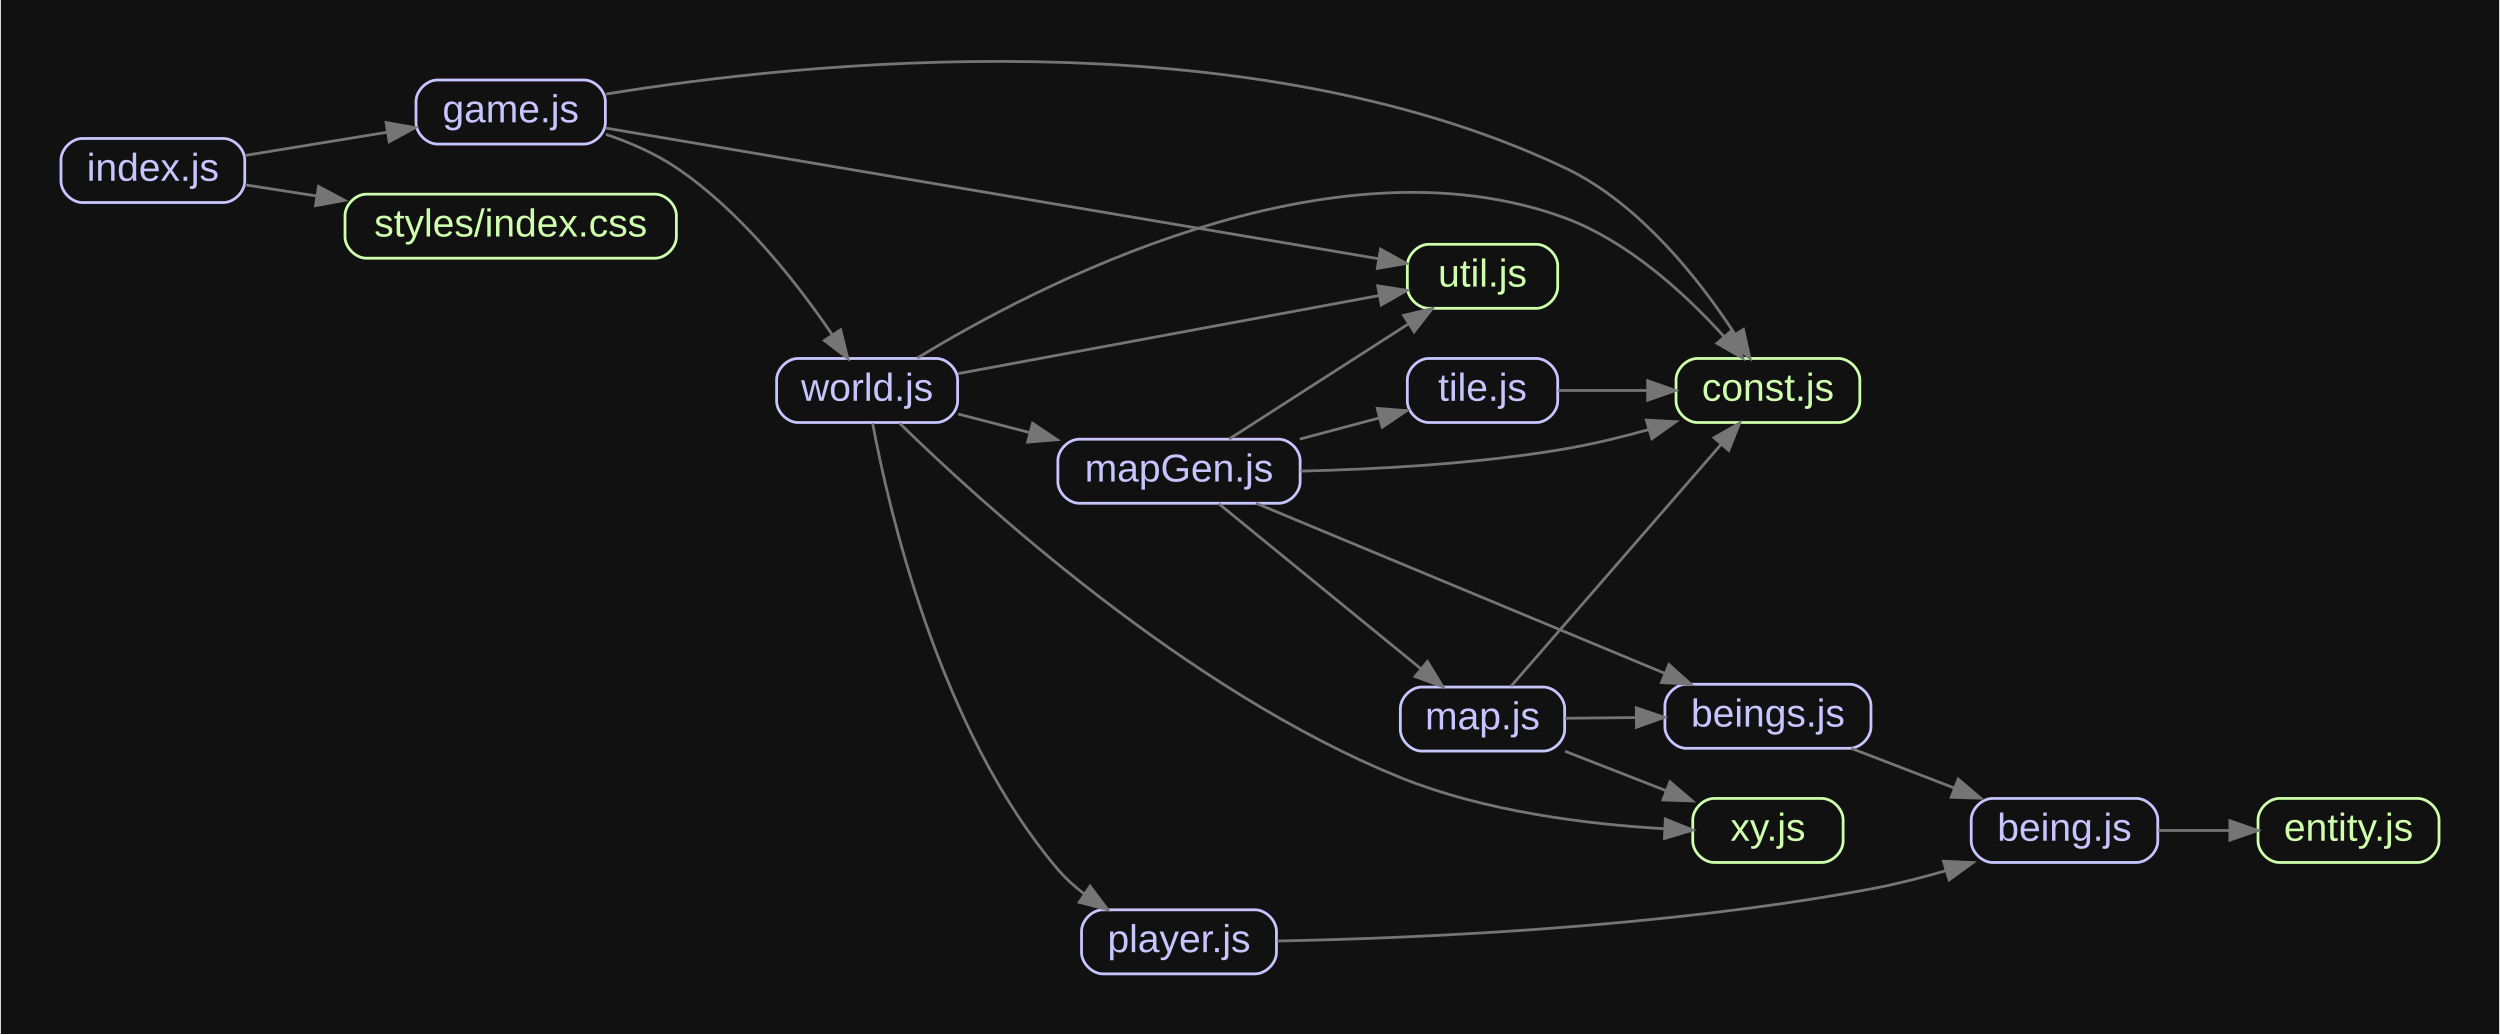
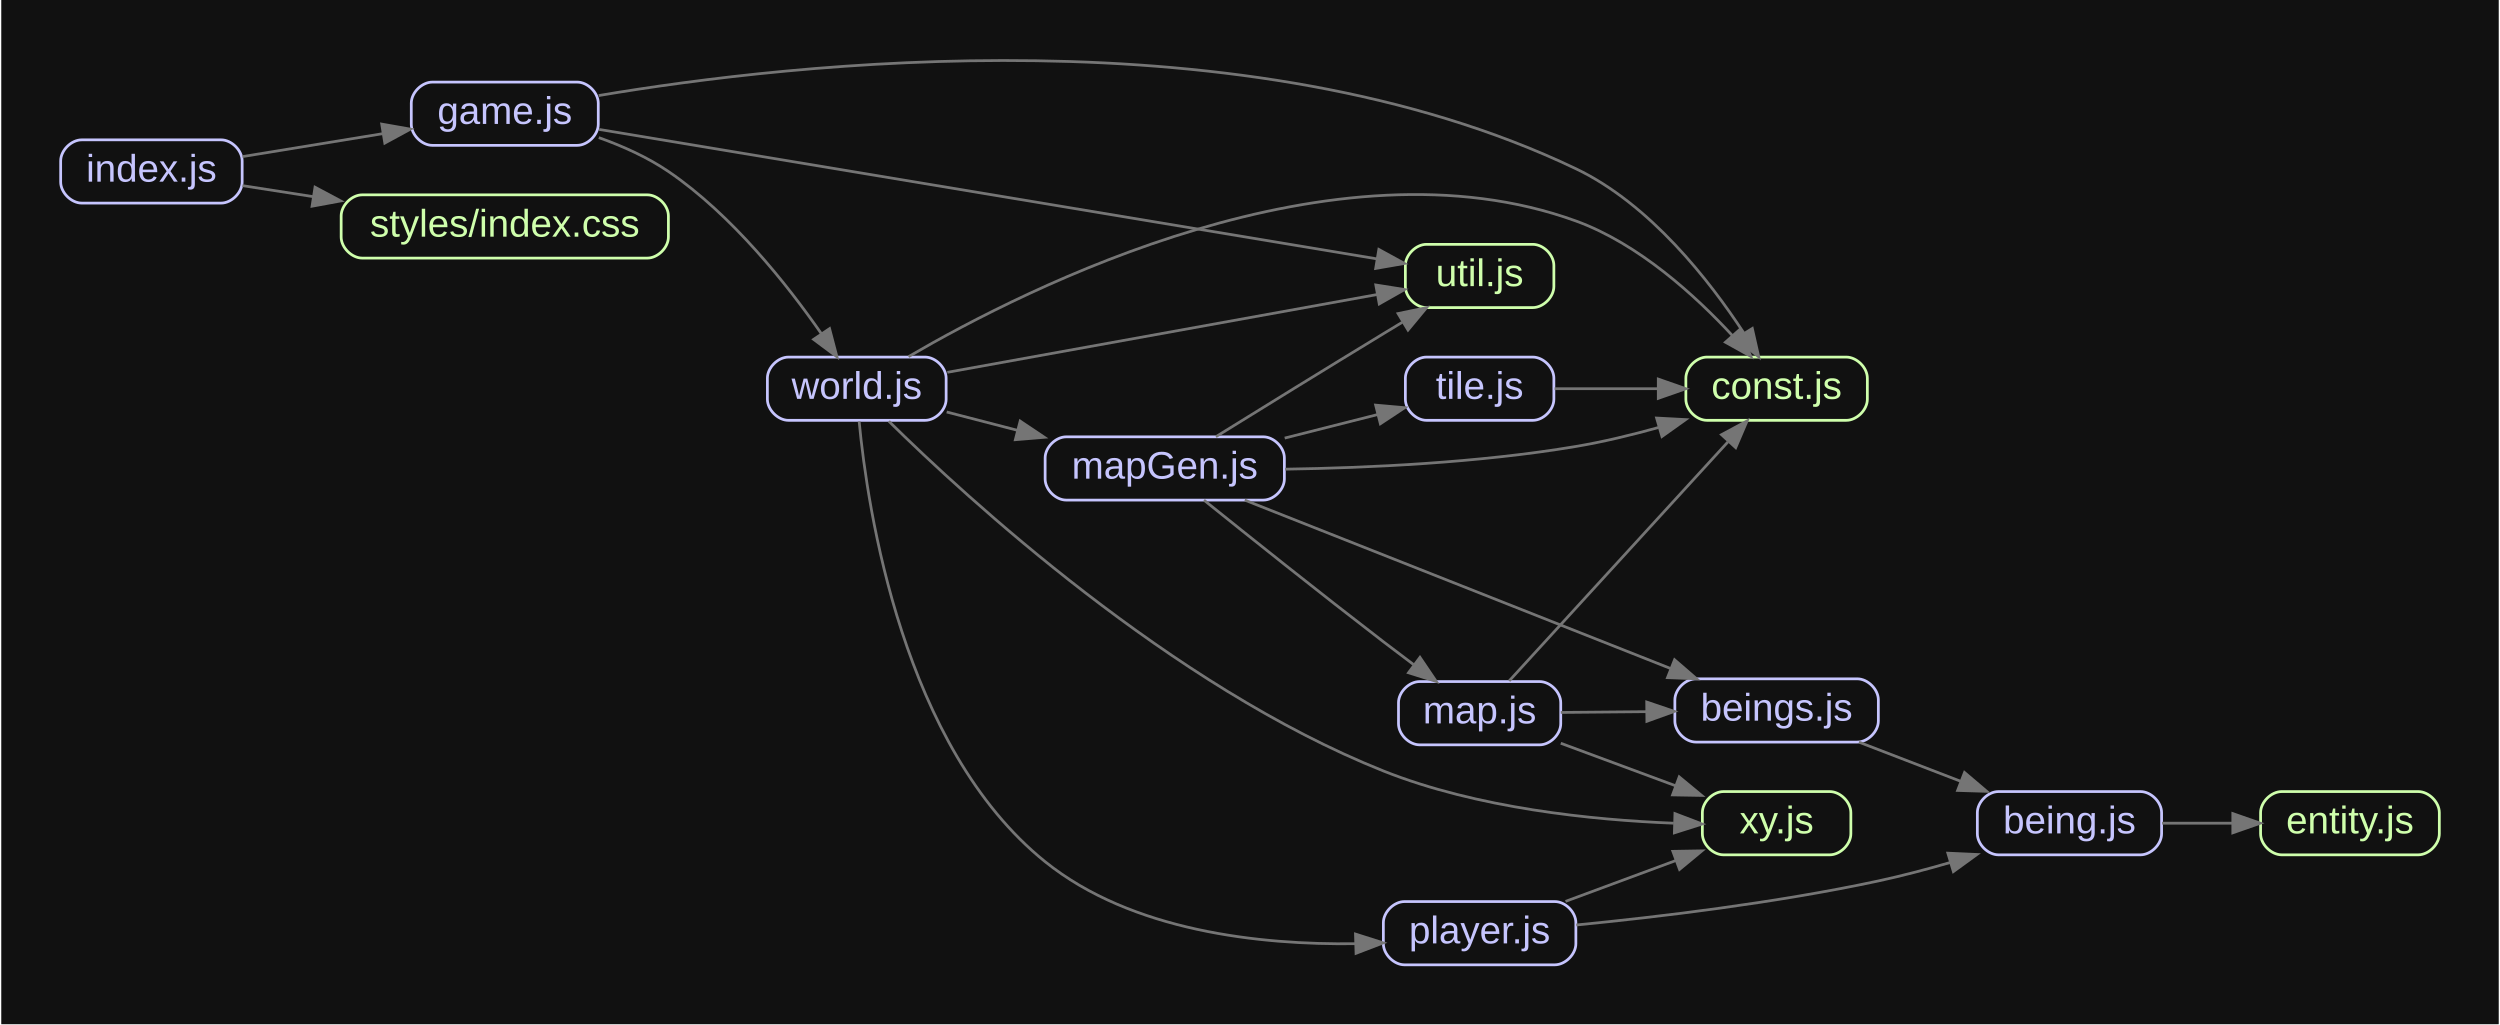
- <svg xmlns="http://www.w3.org/2000/svg" width="897pt" height="371pt" viewBox="0.00 0.00 897.20 371.33">
-   <g id="graph0" class="graph" transform="scale(1 1) rotate(0) translate(21.6 349.7303)">
-     <polygon fill="#111111" stroke="transparent" points="-21.6,21.6 -21.6,-349.73 875.6,-349.73 875.6,21.6 -21.6,21.6" />
+ <svg xmlns="http://www.w3.org/2000/svg" width="908pt" height="372pt" viewBox="0.00 0.00 908.20 372.46">
+   <g id="graph0" class="graph" transform="scale(1 1) rotate(0) translate(21.6 350.8555)">
+     <polygon fill="#111111" stroke="transparent" points="-21.6,21.6 -21.6,-350.856 886.6,-350.856 886.6,21.6 -21.6,21.6" />
    <g id="node1" class="node">
-       <path fill="none" stroke="#c6c5fe" d="M745.333,-63C745.333,-63 693.667,-63 693.667,-63 689.833,-63 686,-59.167 686,-55.333 686,-55.333 686,-47.667 686,-47.667 686,-43.833 689.833,-40 693.667,-40 693.667,-40 745.333,-40 745.333,-40 749.167,-40 753,-43.833 753,-47.667 753,-47.667 753,-55.333 753,-55.333 753,-59.167 749.167,-63 745.333,-63" />
-       <text text-anchor="middle" x="719.5" y="-47.8" font-family="Arial" font-size="14.00" fill="#c6c5fe">being.js</text>
+       <path fill="none" stroke="#c6c5fe" d="M756.333,-63C756.333,-63 704.667,-63 704.667,-63 700.833,-63 697,-59.167 697,-55.333 697,-55.333 697,-47.667 697,-47.667 697,-43.833 700.833,-40 704.667,-40 704.667,-40 756.333,-40 756.333,-40 760.167,-40 764,-43.833 764,-47.667 764,-47.667 764,-55.333 764,-55.333 764,-59.167 760.167,-63 756.333,-63" />
+       <text text-anchor="middle" x="730.5" y="-47.8" font-family="Arial" font-size="14.00" fill="#c6c5fe">being.js</text>
    </g>
    <g id="node2" class="node">
-       <path fill="none" stroke="#cfffac" d="M846.333,-63C846.333,-63 796.667,-63 796.667,-63 792.833,-63 789,-59.167 789,-55.333 789,-55.333 789,-47.667 789,-47.667 789,-43.833 792.833,-40 796.667,-40 796.667,-40 846.333,-40 846.333,-40 850.167,-40 854,-43.833 854,-47.667 854,-47.667 854,-55.333 854,-55.333 854,-59.167 850.167,-63 846.333,-63" />
-       <text text-anchor="middle" x="821.5" y="-47.8" font-family="Arial" font-size="14.00" fill="#cfffac">entity.js</text>
+       <path fill="none" stroke="#cfffac" d="M857.333,-63C857.333,-63 807.667,-63 807.667,-63 803.833,-63 800,-59.167 800,-55.333 800,-55.333 800,-47.667 800,-47.667 800,-43.833 803.833,-40 807.667,-40 807.667,-40 857.333,-40 857.333,-40 861.167,-40 865,-43.833 865,-47.667 865,-47.667 865,-55.333 865,-55.333 865,-59.167 861.167,-63 857.333,-63" />
+       <text text-anchor="middle" x="832.5" y="-47.8" font-family="Arial" font-size="14.00" fill="#cfffac">entity.js</text>
    </g>
    <g id="edge1" class="edge">
-       <path fill="none" stroke="#757575" d="M753.181,-51.5C761.35,-51.5 770.191,-51.5 778.717,-51.5" />
-       <polygon fill="#757575" stroke="#757575" points="778.895,-55 788.895,-51.5 778.894,-48 778.895,-55" />
+       <path fill="none" stroke="#757575" d="M764.181,-51.5C772.35,-51.5 781.191,-51.5 789.717,-51.5" />
+       <polygon fill="#757575" stroke="#757575" points="789.895,-55 799.895,-51.5 789.894,-48 789.895,-55" />
    </g>
    <g id="node3" class="node">
-       <path fill="none" stroke="#c6c5fe" d="M642.333,-104C642.333,-104 583.667,-104 583.667,-104 579.833,-104 576,-100.167 576,-96.333 576,-96.333 576,-88.667 576,-88.667 576,-84.833 579.833,-81 583.667,-81 583.667,-81 642.333,-81 642.333,-81 646.167,-81 650,-84.833 650,-88.667 650,-88.667 650,-96.333 650,-96.333 650,-100.167 646.167,-104 642.333,-104" />
-       <text text-anchor="middle" x="613" y="-88.8" font-family="Arial" font-size="14.00" fill="#c6c5fe">beings.js</text>
+       <path fill="none" stroke="#c6c5fe" d="M653.333,-104C653.333,-104 594.667,-104 594.667,-104 590.833,-104 587,-100.167 587,-96.333 587,-96.333 587,-88.667 587,-88.667 587,-84.833 590.833,-81 594.667,-81 594.667,-81 653.333,-81 653.333,-81 657.167,-81 661,-84.833 661,-88.667 661,-88.667 661,-96.333 661,-96.333 661,-100.167 657.167,-104 653.333,-104" />
+       <text text-anchor="middle" x="624" y="-88.8" font-family="Arial" font-size="14.00" fill="#c6c5fe">beings.js</text>
    </g>
    <g id="edge2" class="edge">
-       <path fill="none" stroke="#757575" d="M642.95,-80.97C654.406,-76.559 667.656,-71.459 679.878,-66.754" />
-       <polygon fill="#757575" stroke="#757575" points="681.331,-69.945 689.406,-63.085 678.816,-63.412 681.331,-69.945" />
+       <path fill="none" stroke="#757575" d="M653.95,-80.97C665.406,-76.559 678.656,-71.459 690.878,-66.754" />
+       <polygon fill="#757575" stroke="#757575" points="692.331,-69.945 700.406,-63.085 689.816,-63.412 692.331,-69.945" />
    </g>
    <g id="node4" class="node">
-       <path fill="none" stroke="#cfffac" d="M638.333,-221C638.333,-221 587.667,-221 587.667,-221 583.833,-221 580,-217.167 580,-213.333 580,-213.333 580,-205.667 580,-205.667 580,-201.833 583.833,-198 587.667,-198 587.667,-198 638.333,-198 638.333,-198 642.167,-198 646,-201.833 646,-205.667 646,-205.667 646,-213.333 646,-213.333 646,-217.167 642.167,-221 638.333,-221" />
-       <text text-anchor="middle" x="613" y="-205.8" font-family="Arial" font-size="14.00" fill="#cfffac">const.js</text>
+       <path fill="none" stroke="#cfffac" d="M649.333,-221C649.333,-221 598.667,-221 598.667,-221 594.833,-221 591,-217.167 591,-213.333 591,-213.333 591,-205.667 591,-205.667 591,-201.833 594.833,-198 598.667,-198 598.667,-198 649.333,-198 649.333,-198 653.167,-198 657,-201.833 657,-205.667 657,-205.667 657,-213.333 657,-213.333 657,-217.167 653.167,-221 649.333,-221" />
+       <text text-anchor="middle" x="624" y="-205.8" font-family="Arial" font-size="14.00" fill="#cfffac">const.js</text>
    </g>
    <g id="node5" class="node">
      <path fill="none" stroke="#c6c5fe" d="M187.833,-321C187.833,-321 135.167,-321 135.167,-321 131.333,-321 127.5,-317.167 127.5,-313.333 127.5,-313.333 127.5,-305.667 127.5,-305.667 127.5,-301.833 131.333,-298 135.167,-298 135.167,-298 187.833,-298 187.833,-298 191.667,-298 195.5,-301.833 195.5,-305.667 195.5,-305.667 195.5,-313.333 195.5,-313.333 195.5,-317.167 191.667,-321 187.833,-321" />
      <text text-anchor="middle" x="161.5" y="-305.8" font-family="Arial" font-size="14.00" fill="#c6c5fe">game.js</text>
    </g>
    <g id="edge3" class="edge">
-       <path fill="none" stroke="#757575" d="M195.708,-315.939C264.705,-327.215 423.863,-344.452 540,-289.5 567.02,-276.715 588.634,-248.955 601.136,-229.751" />
-       <polygon fill="#757575" stroke="#757575" points="604.201,-231.451 606.525,-221.114 598.262,-227.746 604.201,-231.451" />
+       <path fill="none" stroke="#757575" d="M195.658,-316.109C266.141,-328.015 431.122,-346.831 551,-289.5 577.967,-276.603 599.594,-248.87 612.113,-229.703" />
+       <polygon fill="#757575" stroke="#757575" points="615.169,-231.417 617.51,-221.084 609.237,-227.702 615.169,-231.417" />
    </g>
    <g id="node6" class="node">
-       <path fill="none" stroke="#cfffac" d="M529.833,-262C529.833,-262 491.167,-262 491.167,-262 487.333,-262 483.5,-258.167 483.5,-254.333 483.5,-254.333 483.5,-246.667 483.5,-246.667 483.5,-242.833 487.333,-239 491.167,-239 491.167,-239 529.833,-239 529.833,-239 533.667,-239 537.5,-242.833 537.5,-246.667 537.5,-246.667 537.5,-254.333 537.5,-254.333 537.5,-258.167 533.667,-262 529.833,-262" />
-       <text text-anchor="middle" x="510.5" y="-246.8" font-family="Arial" font-size="14.00" fill="#cfffac">util.js</text>
+       <path fill="none" stroke="#cfffac" d="M535.333,-262C535.333,-262 496.667,-262 496.667,-262 492.833,-262 489,-258.167 489,-254.333 489,-254.333 489,-246.667 489,-246.667 489,-242.833 492.833,-239 496.667,-239 496.667,-239 535.333,-239 535.333,-239 539.167,-239 543,-242.833 543,-246.667 543,-246.667 543,-254.333 543,-254.333 543,-258.167 539.167,-262 535.333,-262" />
+       <text text-anchor="middle" x="516" y="-246.8" font-family="Arial" font-size="14.00" fill="#cfffac">util.js</text>
    </g>
    <g id="edge4" class="edge">
-       <path fill="none" stroke="#757575" d="M195.599,-303.735C261.346,-292.621 405.154,-268.309 473.285,-256.791" />
-       <polygon fill="#757575" stroke="#757575" points="473.882,-260.24 483.159,-255.122 472.715,-253.338 473.882,-260.24" />
+       <path fill="none" stroke="#757575" d="M195.813,-303.789C262.585,-292.676 409.49,-268.227 478.629,-256.72" />
+       <polygon fill="#757575" stroke="#757575" points="479.351,-260.148 488.641,-255.053 478.202,-253.243 479.351,-260.148" />
    </g>
    <g id="node7" class="node">
      <path fill="none" stroke="#c6c5fe" d="M314.333,-221C314.333,-221 264.667,-221 264.667,-221 260.833,-221 257,-217.167 257,-213.333 257,-213.333 257,-205.667 257,-205.667 257,-201.833 260.833,-198 264.667,-198 264.667,-198 314.333,-198 314.333,-198 318.167,-198 322,-201.833 322,-205.667 322,-205.667 322,-213.333 322,-213.333 322,-217.167 318.167,-221 314.333,-221" />
      <text text-anchor="middle" x="289.5" y="-205.8" font-family="Arial" font-size="14.00" fill="#c6c5fe">world.js</text>
    </g>
    <g id="edge5" class="edge">
-       <path fill="none" stroke="#757575" d="M195.708,-301.48C204.396,-298.533 213.411,-294.619 221,-289.5 244.493,-273.652 264.647,-247.671 276.894,-229.636" />
-       <polygon fill="#757575" stroke="#757575" points="279.986,-231.303 282.553,-221.024 274.136,-227.459 279.986,-231.303" />
+       <path fill="none" stroke="#757575" d="M195.686,-300.814C204.374,-297.721 213.394,-293.68 221,-288.5 244.126,-272.75 264.236,-247.328 276.579,-229.59" />
+       <polygon fill="#757575" stroke="#757575" points="279.61,-231.354 282.3,-221.107 273.807,-227.44 279.61,-231.354" />
    </g>
-     <g id="edge18" class="edge">
-       <path fill="none" stroke="#757575" d="M307.514,-221.155C349.253,-246.621 455.471,-302.552 540,-271.5 563.046,-263.034 583.793,-243.708 597.225,-228.866" />
-       <polygon fill="#757575" stroke="#757575" points="599.987,-231.024 603.903,-221.18 594.703,-226.433 599.987,-231.024" />
+     <g id="edge19" class="edge">
+       <path fill="none" stroke="#757575" d="M308.327,-221.162C351.944,-246.627 462.916,-302.458 551,-270.5 573.794,-262.23 594.452,-243.384 607.928,-228.811" />
+       <polygon fill="#757575" stroke="#757575" points="610.62,-231.051 614.644,-221.25 605.386,-226.402 610.62,-231.051" />
    </g>
-     <g id="edge21" class="edge">
-       <path fill="none" stroke="#757575" d="M322.109,-215.55C362.485,-223.04 431.09,-235.768 473.426,-243.622" />
-       <polygon fill="#757575" stroke="#757575" points="472.861,-247.077 483.332,-245.46 474.138,-240.194 472.861,-247.077" />
+     <g id="edge22" class="edge">
+       <path fill="none" stroke="#757575" d="M322.435,-215.462C364.008,-222.987 435.331,-235.898 478.819,-243.77" />
+       <polygon fill="#757575" stroke="#757575" points="478.249,-247.223 488.712,-245.56 479.496,-240.335 478.249,-247.223" />
    </g>
    <g id="node11" class="node">
-       <path fill="none" stroke="#cfffac" d="M632.333,-63C632.333,-63 593.667,-63 593.667,-63 589.833,-63 586,-59.167 586,-55.333 586,-55.333 586,-47.667 586,-47.667 586,-43.833 589.833,-40 593.667,-40 593.667,-40 632.333,-40 632.333,-40 636.167,-40 640,-43.833 640,-47.667 640,-47.667 640,-55.333 640,-55.333 640,-59.167 636.167,-63 632.333,-63" />
-       <text text-anchor="middle" x="613" y="-47.8" font-family="Arial" font-size="14.00" fill="#cfffac">xy.js</text>
+       <path fill="none" stroke="#cfffac" d="M643.333,-63C643.333,-63 604.667,-63 604.667,-63 600.833,-63 597,-59.167 597,-55.333 597,-55.333 597,-47.667 597,-47.667 597,-43.833 600.833,-40 604.667,-40 604.667,-40 643.333,-40 643.333,-40 647.167,-40 651,-43.833 651,-47.667 651,-47.667 651,-55.333 651,-55.333 651,-59.167 647.167,-63 643.333,-63" />
+       <text text-anchor="middle" x="624" y="-47.8" font-family="Arial" font-size="14.00" fill="#cfffac">xy.js</text>
    </g>
-     <g id="edge22" class="edge">
-       <path fill="none" stroke="#757575" d="M301.2,-197.712C329.318,-170.181 404.08,-101.64 481,-70.5 511.408,-58.19 548.593,-53.686 575.737,-52.118" />
-       <polygon fill="#757575" stroke="#757575" points="576.152,-55.603 585.977,-51.638 575.824,-48.611 576.152,-55.603" />
+     <g id="edge23" class="edge">
+       <path fill="none" stroke="#757575" d="M301.177,-197.656C329.247,-170.005 403.912,-101.222 481,-70.5 515.085,-56.916 556.992,-52.657 586.605,-51.499" />
+       <polygon fill="#757575" stroke="#757575" points="587.027,-54.989 596.922,-51.201 586.825,-47.992 587.027,-54.989" />
    </g>
    <g id="node12" class="node">
      <path fill="none" stroke="#c6c5fe" d="M437.333,-192C437.333,-192 365.667,-192 365.667,-192 361.833,-192 358,-188.167 358,-184.333 358,-184.333 358,-176.667 358,-176.667 358,-172.833 361.833,-169 365.667,-169 365.667,-169 437.333,-169 437.333,-169 441.167,-169 445,-172.833 445,-176.667 445,-176.667 445,-184.333 445,-184.333 445,-188.167 441.167,-192 437.333,-192" />
      <text text-anchor="middle" x="401.5" y="-176.8" font-family="Arial" font-size="14.00" fill="#c6c5fe">mapGen.js</text>
    </g>
-     <g id="edge19" class="edge">
+     <g id="edge20" class="edge">
      <path fill="none" stroke="#757575" d="M322.196,-201.034C330.265,-198.945 339.12,-196.652 347.895,-194.38" />
      <polygon fill="#757575" stroke="#757575" points="348.921,-197.73 357.724,-191.835 347.166,-190.953 348.921,-197.73" />
    </g>
    <g id="node14" class="node">
-       <path fill="none" stroke="#c6c5fe" d="M428.833,-23C428.833,-23 374.167,-23 374.167,-23 370.333,-23 366.5,-19.167 366.5,-15.333 366.5,-15.333 366.5,-7.667 366.5,-7.667 366.5,-3.833 370.333,0 374.167,0 374.167,0 428.833,0 428.833,0 432.667,0 436.5,-3.833 436.5,-7.667 436.5,-7.667 436.5,-15.333 436.5,-15.333 436.5,-19.167 432.667,-23 428.833,-23" />
-       <text text-anchor="middle" x="401.5" y="-7.8" font-family="Arial" font-size="14.00" fill="#c6c5fe">player.js</text>
+       <path fill="none" stroke="#c6c5fe" d="M543.333,-23C543.333,-23 488.667,-23 488.667,-23 484.833,-23 481,-19.167 481,-15.333 481,-15.333 481,-7.667 481,-7.667 481,-3.833 484.833,0 488.667,0 488.667,0 543.333,0 543.333,0 547.167,0 551,-3.833 551,-7.667 551,-7.667 551,-15.333 551,-15.333 551,-19.167 547.167,-23 543.333,-23" />
+       <text text-anchor="middle" x="516" y="-7.8" font-family="Arial" font-size="14.00" fill="#c6c5fe">player.js</text>
    </g>
-     <g id="edge20" class="edge">
-       <path fill="none" stroke="#757575" d="M291.486,-197.713C297.05,-167.781 315.273,-87.661 358,-37.5 360.76,-34.26 364.03,-31.316 367.519,-28.672" />
-       <polygon fill="#757575" stroke="#757575" points="369.557,-31.52 375.92,-23.049 365.663,-25.703 369.557,-31.52" />
+     <g id="edge21" class="edge">
+       <path fill="none" stroke="#757575" d="M290.37,-197.592C293.367,-165.923 306.158,-79.204 358,-37.5 389.506,-12.155 436.216,-7.218 470.683,-7.679" />
+       <polygon fill="#757575" stroke="#757575" points="470.858,-11.186 480.956,-7.979 471.062,-4.189 470.858,-11.186" />
    </g>
    <g id="node8" class="node">
      <path fill="none" stroke="#c6c5fe" d="M58.333,-300C58.333,-300 7.667,-300 7.667,-300 3.833,-300 0,-296.167 0,-292.333 0,-292.333 0,-284.667 0,-284.667 0,-280.833 3.833,-277 7.667,-277 7.667,-277 58.333,-277 58.333,-277 62.167,-277 66,-280.833 66,-284.667 66,-284.667 66,-292.333 66,-292.333 66,-296.167 62.167,-300 58.333,-300" />
      <text text-anchor="middle" x="33" y="-284.8" font-family="Arial" font-size="14.00" fill="#c6c5fe">index.js</text>
    </g>
    <g id="edge6" class="edge">
      <path fill="none" stroke="#757575" d="M66.092,-293.908C81.611,-296.444 100.329,-299.503 117.061,-302.238" />
      <polygon fill="#757575" stroke="#757575" points="116.742,-305.732 127.175,-303.89 117.871,-298.823 116.742,-305.732" />
    </g>
    <g id="node9" class="node">
      <path fill="none" stroke="#cfffac" d="M213.333,-280C213.333,-280 109.667,-280 109.667,-280 105.833,-280 102,-276.167 102,-272.333 102,-272.333 102,-264.667 102,-264.667 102,-260.833 105.833,-257 109.667,-257 109.667,-257 213.333,-257 213.333,-257 217.167,-257 221,-260.833 221,-264.667 221,-264.667 221,-272.333 221,-272.333 221,-276.167 217.167,-280 213.333,-280" />
      <text text-anchor="middle" x="161.5" y="-264.8" font-family="Arial" font-size="14.00" fill="#cfffac">styles/index.css</text>
    </g>
    <g id="edge7" class="edge">
      <path fill="none" stroke="#757575" d="M66.092,-283.349C74.034,-282.113 82.815,-280.747 91.738,-279.358" />
      <polygon fill="#757575" stroke="#757575" points="92.493,-282.783 101.836,-277.786 91.417,-275.866 92.493,-282.783" />
    </g>
    <g id="node10" class="node">
-       <path fill="none" stroke="#c6c5fe" d="M532.333,-103C532.333,-103 488.667,-103 488.667,-103 484.833,-103 481,-99.167 481,-95.333 481,-95.333 481,-87.667 481,-87.667 481,-83.833 484.833,-80 488.667,-80 488.667,-80 532.333,-80 532.333,-80 536.167,-80 540,-83.833 540,-87.667 540,-87.667 540,-95.333 540,-95.333 540,-99.167 536.167,-103 532.333,-103" />
-       <text text-anchor="middle" x="510.5" y="-87.8" font-family="Arial" font-size="14.00" fill="#c6c5fe">map.js</text>
+       <path fill="none" stroke="#c6c5fe" d="M537.833,-103C537.833,-103 494.167,-103 494.167,-103 490.333,-103 486.5,-99.167 486.5,-95.333 486.5,-95.333 486.5,-87.667 486.5,-87.667 486.5,-83.833 490.333,-80 494.167,-80 494.167,-80 537.833,-80 537.833,-80 541.667,-80 545.5,-83.833 545.5,-87.667 545.5,-87.667 545.5,-95.333 545.5,-95.333 545.5,-99.167 541.667,-103 537.833,-103" />
+       <text text-anchor="middle" x="516" y="-87.8" font-family="Arial" font-size="14.00" fill="#c6c5fe">map.js</text>
    </g>
    <g id="edge8" class="edge">
-       <path fill="none" stroke="#757575" d="M540.147,-91.789C548.137,-91.867 556.983,-91.954 565.678,-92.038" />
-       <polygon fill="#757575" stroke="#757575" points="565.721,-95.539 575.755,-92.137 565.79,-88.539 565.721,-95.539" />
+       <path fill="none" stroke="#757575" d="M545.511,-91.773C555.167,-91.863 566.147,-91.964 576.772,-92.063" />
+       <polygon fill="#757575" stroke="#757575" points="576.763,-95.563 586.795,-92.156 576.828,-88.563 576.763,-95.563" />
    </g>
    <g id="edge9" class="edge">
-       <path fill="none" stroke="#757575" d="M520.703,-103.246C538.355,-123.567 574.755,-165.471 596.191,-190.149" />
-       <polygon fill="#757575" stroke="#757575" points="593.638,-192.548 602.838,-197.802 598.923,-187.957 593.638,-192.548" />
+       <path fill="none" stroke="#757575" d="M526.75,-103.246C545.349,-123.567 583.702,-165.471 606.289,-190.149" />
+       <polygon fill="#757575" stroke="#757575" points="603.96,-192.788 613.293,-197.802 609.123,-188.062 603.96,-192.788" />
    </g>
    <g id="edge10" class="edge">
-       <path fill="none" stroke="#757575" d="M540.147,-79.93C551.418,-75.532 564.395,-70.468 576.245,-65.843" />
-       <polygon fill="#757575" stroke="#757575" points="577.829,-68.982 585.872,-62.086 575.284,-62.461 577.829,-68.982" />
+       <path fill="none" stroke="#757575" d="M545.511,-80.57C558.377,-75.805 573.596,-70.168 587.191,-65.133" />
+       <polygon fill="#757575" stroke="#757575" points="588.585,-68.349 596.747,-61.594 586.154,-61.785 588.585,-68.349" />
    </g>
    <g id="edge11" class="edge">
-       <path fill="none" stroke="#757575" d="M429.15,-168.995C466.755,-153.349 534.129,-125.316 576.039,-107.879" />
-       <polygon fill="#757575" stroke="#757575" points="577.455,-111.08 585.343,-104.007 574.766,-104.617 577.455,-111.08" />
+       <path fill="none" stroke="#757575" d="M430.588,-168.995C470.232,-153.316 541.325,-125.198 585.395,-107.769" />
+       <polygon fill="#757575" stroke="#757575" points="586.893,-110.94 594.905,-104.007 584.318,-104.43 586.893,-110.94" />
    </g>
    <g id="edge12" class="edge">
-       <path fill="none" stroke="#757575" d="M445.135,-180.544C472.545,-181.181 508.541,-183.135 540,-188.5 549.841,-190.178 560.246,-192.7 570.02,-195.42" />
-       <polygon fill="#757575" stroke="#757575" points="569.348,-198.87 579.927,-198.3 571.301,-192.148 569.348,-198.87" />
+       <path fill="none" stroke="#757575" d="M445.289,-180.242C475.244,-180.699 515.757,-182.567 551,-188.5 560.845,-190.157 571.251,-192.671 581.025,-195.389" />
+       <polygon fill="#757575" stroke="#757575" points="580.353,-198.839 590.932,-198.269 582.307,-192.117 580.353,-198.839" />
    </g>
    <g id="edge15" class="edge">
-       <path fill="none" stroke="#757575" d="M419.499,-192.059C437.013,-203.306 463.834,-220.531 483.827,-233.37" />
-       <polygon fill="#757575" stroke="#757575" points="482.168,-236.465 492.474,-238.924 485.951,-230.575 482.168,-236.465" />
+       <path fill="none" stroke="#757575" d="M420.095,-192.048C436.182,-202.017 460.083,-216.779 481,-229.5 483.225,-230.853 485.533,-232.251 487.853,-233.652" />
+       <polygon fill="#757575" stroke="#757575" points="486.347,-236.83 496.719,-238.988 489.956,-230.832 486.347,-236.83" />
    </g>
    <g id="edge13" class="edge">
-       <path fill="none" stroke="#757575" d="M415.75,-168.865C434.192,-153.807 466.526,-127.406 488.225,-109.688" />
-       <polygon fill="#757575" stroke="#757575" points="490.714,-112.174 496.247,-103.138 486.287,-106.752 490.714,-112.174" />
+       <path fill="none" stroke="#757575" d="M415.756,-168.983C431.585,-156.248 457.948,-135.189 481,-117.5 484.513,-114.804 488.248,-111.983 491.921,-109.234" />
+       <polygon fill="#757575" stroke="#757575" points="494.306,-111.821 500.241,-103.045 490.128,-106.205 494.306,-111.821" />
    </g>
    <g id="node13" class="node">
-       <path fill="none" stroke="#c6c5fe" d="M529.833,-221C529.833,-221 491.167,-221 491.167,-221 487.333,-221 483.5,-217.167 483.5,-213.333 483.5,-213.333 483.5,-205.667 483.5,-205.667 483.5,-201.833 487.333,-198 491.167,-198 491.167,-198 529.833,-198 529.833,-198 533.667,-198 537.5,-201.833 537.5,-205.667 537.5,-205.667 537.5,-213.333 537.5,-213.333 537.5,-217.167 533.667,-221 529.833,-221" />
-       <text text-anchor="middle" x="510.5" y="-205.8" font-family="Arial" font-size="14.00" fill="#c6c5fe">tile.js</text>
+       <path fill="none" stroke="#c6c5fe" d="M535.333,-221C535.333,-221 496.667,-221 496.667,-221 492.833,-221 489,-217.167 489,-213.333 489,-213.333 489,-205.667 489,-205.667 489,-201.833 492.833,-198 496.667,-198 496.667,-198 535.333,-198 535.333,-198 539.167,-198 543,-201.833 543,-205.667 543,-205.667 543,-213.333 543,-213.333 543,-217.167 539.167,-221 535.333,-221" />
+       <text text-anchor="middle" x="516" y="-205.8" font-family="Arial" font-size="14.00" fill="#c6c5fe">tile.js</text>
    </g>
    <g id="edge14" class="edge">
-       <path fill="none" stroke="#757575" d="M444.893,-192.045C454.296,-194.547 464.16,-197.171 473.3,-199.603" />
-       <polygon fill="#757575" stroke="#757575" points="472.685,-203.061 483.248,-202.25 474.485,-196.296 472.685,-203.061" />
+       <path fill="none" stroke="#757575" d="M445.114,-191.546C456.225,-194.361 468.064,-197.359 478.82,-200.083" />
+       <polygon fill="#757575" stroke="#757575" points="478.189,-203.534 488.743,-202.596 479.908,-196.748 478.189,-203.534" />
+     </g>
+     <g id="edge18" class="edge">
+       <path fill="none" stroke="#757575" d="M543.253,-209.5C554.579,-209.5 568.005,-209.5 580.625,-209.5" />
+       <polygon fill="#757575" stroke="#757575" points="580.973,-213 590.973,-209.5 580.973,-206 580.973,-213" />
+     </g>
+     <g id="edge16" class="edge">
+       <path fill="none" stroke="#757575" d="M551.139,-14.485C580.675,-17.379 623.892,-22.518 661,-30.5 669.503,-32.329 678.471,-34.697 687.036,-37.182" />
+       <polygon fill="#757575" stroke="#757575" points="686.269,-40.606 696.854,-40.126 688.28,-33.901 686.269,-40.606" />
    </g>
    <g id="edge17" class="edge">
-       <path fill="none" stroke="#757575" d="M537.699,-209.5C547.497,-209.5 558.812,-209.5 569.644,-209.5" />
-       <polygon fill="#757575" stroke="#757575" points="569.817,-213 579.817,-209.5 569.817,-206 569.817,-213" />
-     </g>
-     <g id="edge16" class="edge">
-       <path fill="none" stroke="#757575" d="M436.793,-11.797C485.253,-12.749 574.933,-16.462 650,-30.5 658.822,-32.15 668.113,-34.506 676.93,-37.049" />
-       <polygon fill="#757575" stroke="#757575" points="676.048,-40.439 686.633,-39.971 678.067,-33.736 676.048,-40.439" />
+       <path fill="none" stroke="#757575" d="M547.238,-23.07C559.748,-27.703 574.254,-33.075 587.264,-37.894" />
+       <polygon fill="#757575" stroke="#757575" points="586.272,-41.259 596.865,-41.45 588.703,-34.694 586.272,-41.259" />
    </g>
  </g>
</svg>
